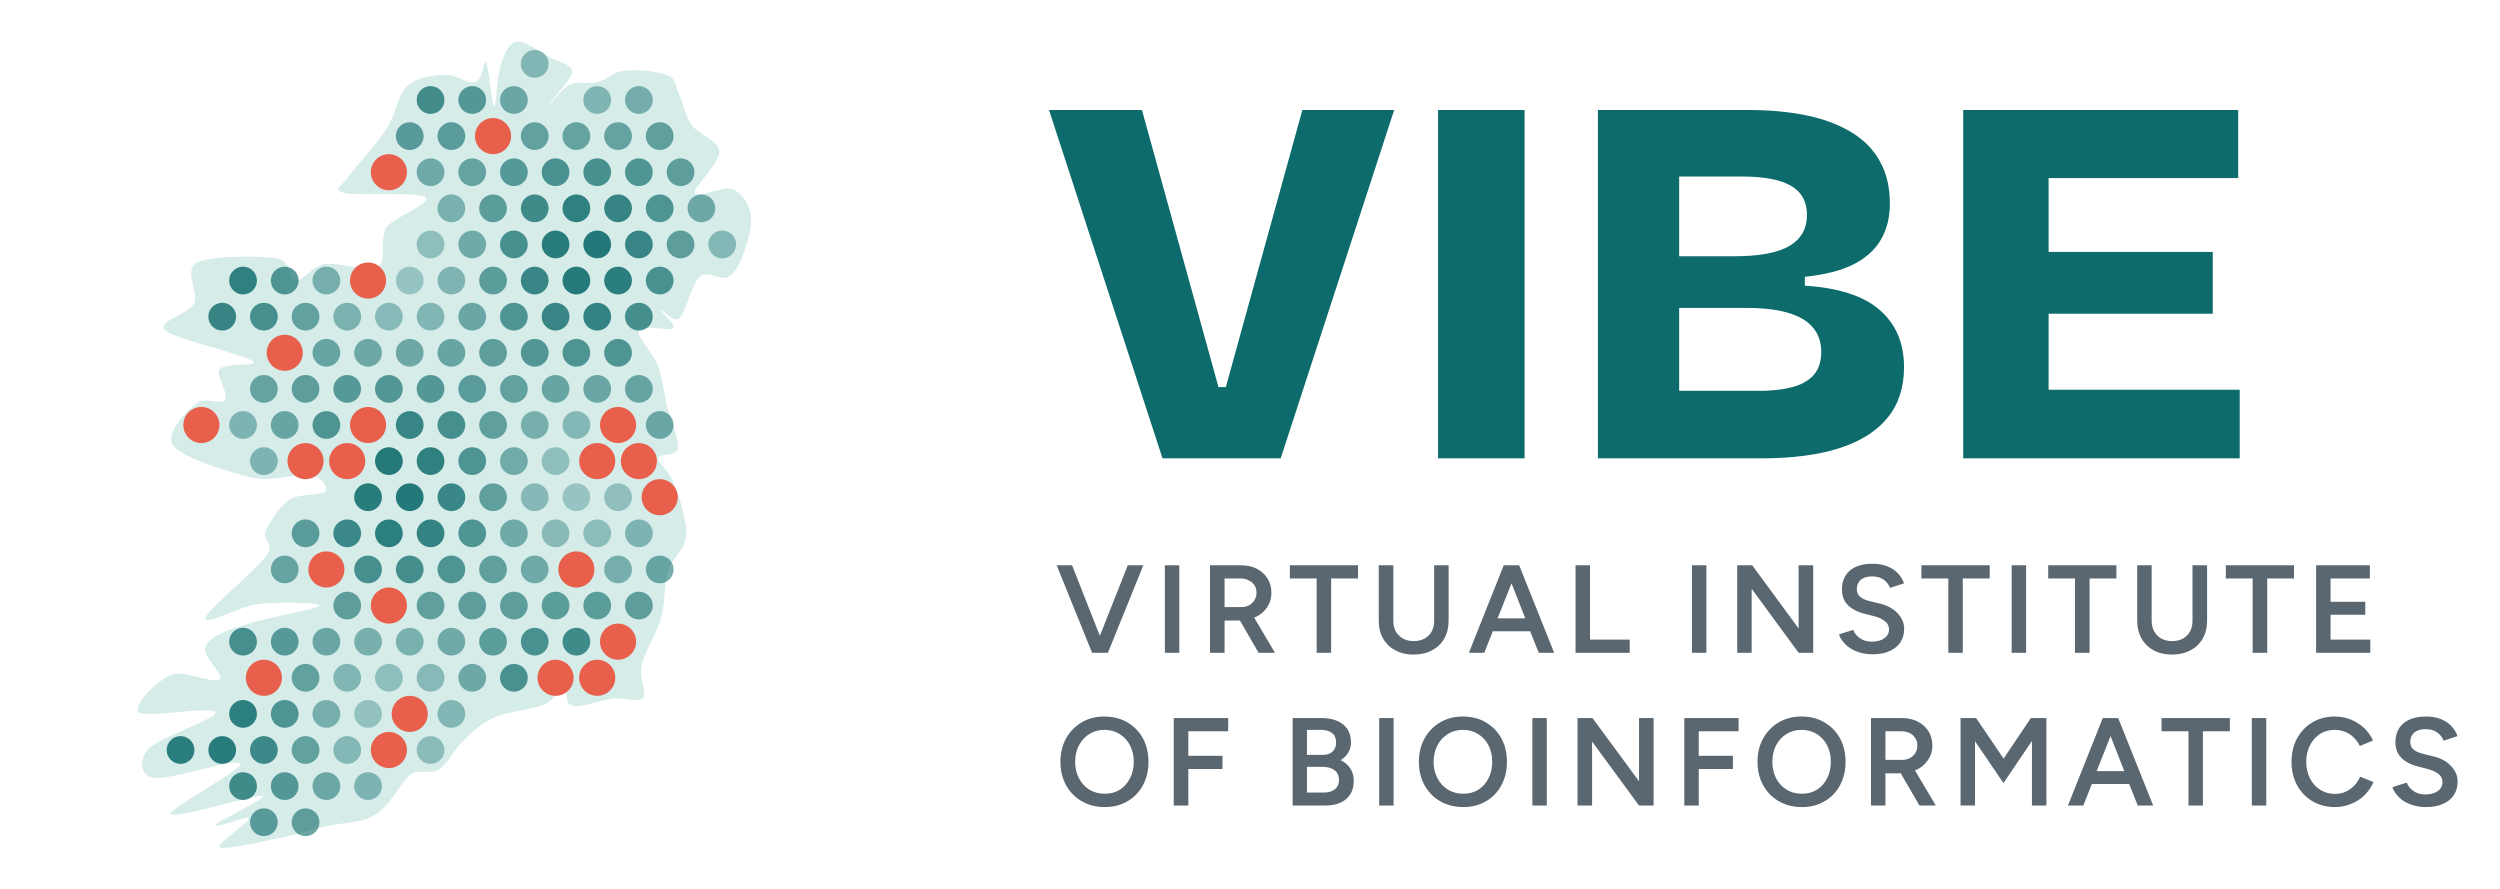
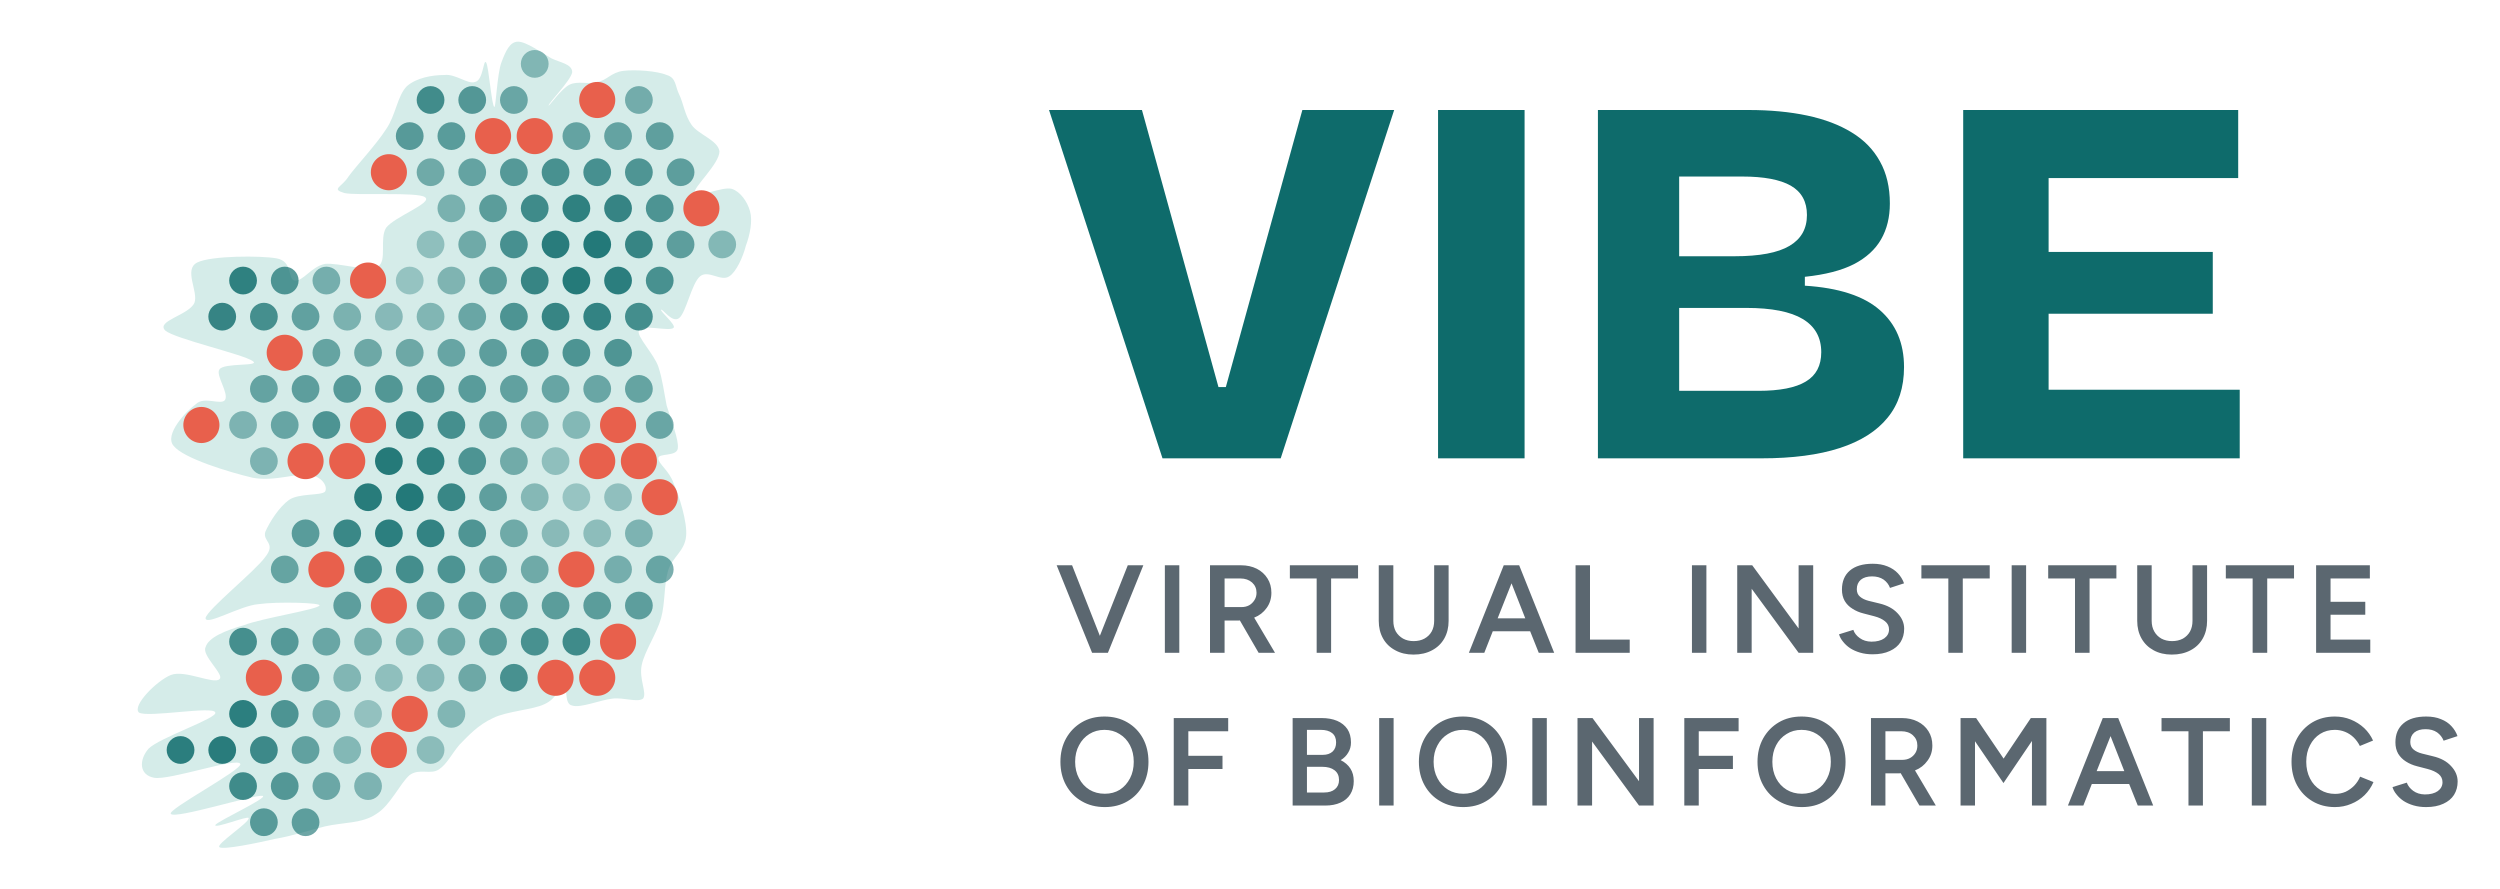
<svg xmlns="http://www.w3.org/2000/svg" viewBox="0 0 180 64" width="360" height="128">
  <g>
    <path d="M37.3 3C37.9 3 39 3.8 39.7 4.2C40.3 4.5 41.2 4.6 41.2 5.2C41.1 5.8 39.5 7.4 39.5 7.6C39.5 7.7 40.4 6.4 41 6.1C41.6 5.8 42.4 6.1 43 5.9C43.7 5.8 44 5.2 44.9 5.1C45.7 5 47.3 5.1 48 5.4C48.7 5.6 48.6 6.2 48.9 6.8C49.2 7.4 49.3 8.3 49.8 9C50.3 9.7 51.7 10.1 51.8 10.9C51.8 11.8 49.9 13.5 50 13.9C50.2 14.3 52 13.4 52.7 13.6C53.3 13.8 53.8 14.5 54 15.2C54.2 15.9 54 16.9 53.7 17.7C53.5 18.5 53 19.6 52.5 19.9C51.9 20.3 51 19.4 50.4 19.9C49.8 20.4 49.4 22.5 48.9 22.9C48.4 23.3 47.7 22.2 47.6 22.3C47.5 22.4 48.7 23.4 48.5 23.6C48.2 23.9 46.2 23.3 46 23.8C45.8 24.2 47.1 25.5 47.4 26.4C47.7 27.3 47.8 28.2 48 29.2C48.3 30.2 48.9 31.7 48.8 32.3C48.7 32.9 47.4 32.6 47.4 33C47.4 33.4 48.2 33.9 48.5 34.8C48.9 35.7 49.5 37.6 49.4 38.6C49.3 39.7 48.4 40.1 48.1 41.1C47.8 42.1 47.9 43.4 47.6 44.5C47.3 45.6 46.4 46.9 46.2 47.9C46 48.9 46.6 49.9 46.3 50.3C45.9 50.6 44.9 50.2 44.1 50.3C43.2 50.4 41.8 51 41.2 50.8C40.6 50.7 40.9 49.5 40.6 49.5C40.2 49.5 40.1 50.3 39.2 50.7C38.4 51.1 36.5 51.2 35.5 51.7C34.4 52.2 33.7 53 33.1 53.6C32.5 54.3 32.2 55 31.6 55.4C31 55.8 30.2 55.3 29.5 55.8C28.8 56.4 28.1 58 27.1 58.6C26.1 59.3 24.7 59.2 23.4 59.5C22.2 59.8 21 60.2 19.8 60.4C18.5 60.7 16.1 61.2 15.8 61C15.5 60.8 18 59.2 17.9 58.9C17.9 58.7 15.4 59.7 15.5 59.4C15.7 59.1 19.4 57.4 18.9 57.3C18.3 57.2 12.6 59 12.3 58.6C12 58.3 17.5 55.4 17.3 55C17.1 54.5 12.2 56.2 11.1 56C10 55.8 10 54.7 10.7 53.9C11.5 53.1 15.7 51.7 15.5 51.3C15.4 50.8 10.6 51.7 10 51.3C9.5 50.8 11.3 49 12.3 48.6C13.3 48.2 15.4 49.3 15.8 48.9C16.2 48.6 14.5 47.2 14.8 46.6C15 45.9 16.2 45.4 17.6 45C18.9 44.5 22.8 43.9 23 43.6C23.2 43.4 20 43.3 18.6 43.5C17.3 43.6 14.8 45.1 14.8 44.5C14.9 43.9 18.4 41.1 19.1 40.1C19.9 39.1 18.9 39 19.1 38.3C19.4 37.6 20.1 36.5 20.8 36C21.5 35.5 23.1 35.7 23.4 35.4C23.6 35.1 23.3 34.4 22.4 34.2C21.5 34 19.8 34.7 18.2 34.4C16.5 34 13.2 33 12.5 32.1C11.8 31.3 13.4 29.6 14.1 29.1C14.7 28.5 15.9 29.2 16.2 28.8C16.5 28.3 15.5 27 15.8 26.6C16.1 26.1 18.8 26.4 18.2 26C17.5 25.5 12.6 24.4 11.9 23.8C11.2 23.1 13.6 22.7 14 21.8C14.3 21 13.2 19.4 14.2 18.9C15.2 18.4 18.8 18.4 19.9 18.6C21.1 18.8 20.7 20.1 21.2 20.2C21.8 20.3 22.4 19.2 23.4 19C24.4 18.9 26.5 19.6 27.2 19.2C27.9 18.8 27.3 17.2 27.8 16.4C28.4 15.6 31.2 14.6 30.6 14.2C30.1 13.8 25.7 14.1 24.8 13.9C23.8 13.6 24.6 13.5 25.1 12.7C25.6 12 27.1 10.4 27.8 9.3C28.5 8.3 28.6 6.9 29.3 6.2C30 5.6 31.1 5.4 32 5.4C32.8 5.3 33.7 6.1 34.2 5.9C34.8 5.8 34.8 4.2 35 4.5C35.2 4.8 35.4 7.7 35.6 7.7C35.7 7.7 35.8 5.3 36.1 4.5C36.4 3.7 36.7 3 37.3 3Z" fill="#D5ECE9" />
    <circle cx="38.5" cy="4.6" r="1" fill="#0E6B6B" fill-opacity="0.42" />
    <circle cx="31" cy="7.2" r="1" fill="#0E6B6B" fill-opacity="0.74" />
    <circle cx="34" cy="7.2" r="1" fill="#0E6B6B" fill-opacity="0.65" />
    <circle cx="37" cy="7.2" r="1" fill="#0E6B6B" fill-opacity="0.54" />
-     <circle cx="43" cy="7.2" r="1" fill="#0E6B6B" fill-opacity="0.43" />
+     <circle cx="43" cy="7.2" r="1.3" fill="#E8604C" />
    <circle cx="46" cy="7.2" r="1" fill="#0E6B6B" fill-opacity="0.49" />
    <circle cx="29.5" cy="9.8" r="1" fill="#0E6B6B" fill-opacity="0.63" />
    <circle cx="32.5" cy="9.8" r="1" fill="#0E6B6B" fill-opacity="0.62" />
    <circle cx="35.5" cy="9.8" r="1.3" fill="#E8604C" />
-     <circle cx="38.5" cy="9.8" r="1" fill="#0E6B6B" fill-opacity="0.58" />
+     <circle cx="38.5" cy="9.8" r="1.3" fill="#E8604C" />
    <circle cx="41.5" cy="9.8" r="1" fill="#0E6B6B" fill-opacity="0.57" />
    <circle cx="44.5" cy="9.8" r="1" fill="#0E6B6B" fill-opacity="0.57" />
    <circle cx="47.5" cy="9.8" r="1" fill="#0E6B6B" fill-opacity="0.59" />
    <circle cx="28" cy="12.4" r="1.3" fill="#E8604C" />
    <circle cx="31" cy="12.4" r="1" fill="#0E6B6B" fill-opacity="0.51" />
    <circle cx="34" cy="12.4" r="1" fill="#0E6B6B" fill-opacity="0.57" />
    <circle cx="37" cy="12.4" r="1" fill="#0E6B6B" fill-opacity="0.64" />
    <circle cx="40" cy="12.4" r="1" fill="#0E6B6B" fill-opacity="0.7" />
    <circle cx="43" cy="12.4" r="1" fill="#0E6B6B" fill-opacity="0.71" />
    <circle cx="46" cy="12.4" r="1" fill="#0E6B6B" fill-opacity="0.67" />
    <circle cx="49" cy="12.4" r="1" fill="#0E6B6B" fill-opacity="0.6" />
    <circle cx="32.5" cy="15" r="1" fill="#0E6B6B" fill-opacity="0.46" />
    <circle cx="35.5" cy="15" r="1" fill="#0E6B6B" fill-opacity="0.61" />
    <circle cx="38.5" cy="15" r="1" fill="#0E6B6B" fill-opacity="0.75" />
    <circle cx="41.5" cy="15" r="1" fill="#0E6B6B" fill-opacity="0.83" />
    <circle cx="44.5" cy="15" r="1" fill="#0E6B6B" fill-opacity="0.8" />
    <circle cx="47.5" cy="15" r="1" fill="#0E6B6B" fill-opacity="0.68" />
-     <circle cx="50.5" cy="15" r="1" fill="#0E6B6B" fill-opacity="0.52" />
+     <circle cx="50.5" cy="15" r="1.3" fill="#E8604C" />
    <circle cx="31" cy="17.6" r="1" fill="#0E6B6B" fill-opacity="0.35" />
    <circle cx="34" cy="17.6" r="1" fill="#0E6B6B" fill-opacity="0.51" />
    <circle cx="37" cy="17.6" r="1" fill="#0E6B6B" fill-opacity="0.71" />
    <circle cx="40" cy="17.6" r="1" fill="#0E6B6B" fill-opacity="0.86" />
    <circle cx="43" cy="17.6" r="1" fill="#0E6B6B" fill-opacity="0.89" />
    <circle cx="46" cy="17.6" r="1" fill="#0E6B6B" fill-opacity="0.79" />
    <circle cx="49" cy="17.6" r="1" fill="#0E6B6B" fill-opacity="0.6" />
    <circle cx="52" cy="17.6" r="1" fill="#0E6B6B" fill-opacity="0.41" />
    <circle cx="17.5" cy="20.2" r="1" fill="#0E6B6B" fill-opacity="0.83" />
    <circle cx="20.5" cy="20.2" r="1" fill="#0E6B6B" fill-opacity="0.68" />
    <circle cx="23.5" cy="20.2" r="1" fill="#0E6B6B" fill-opacity="0.48" />
    <circle cx="26.5" cy="20.2" r="1.3" fill="#E8604C" />
    <circle cx="29.5" cy="20.2" r="1" fill="#0E6B6B" fill-opacity="0.32" />
    <circle cx="32.5" cy="20.2" r="1" fill="#0E6B6B" fill-opacity="0.43" />
    <circle cx="35.5" cy="20.2" r="1" fill="#0E6B6B" fill-opacity="0.61" />
    <circle cx="38.5" cy="20.2" r="1" fill="#0E6B6B" fill-opacity="0.79" />
    <circle cx="41.5" cy="20.2" r="1" fill="#0E6B6B" fill-opacity="0.88" />
    <circle cx="44.5" cy="20.2" r="1" fill="#0E6B6B" fill-opacity="0.85" />
    <circle cx="47.5" cy="20.2" r="1" fill="#0E6B6B" fill-opacity="0.7" />
    <circle cx="16" cy="22.8" r="1" fill="#0E6B6B" fill-opacity="0.8" />
    <circle cx="19" cy="22.8" r="1" fill="#0E6B6B" fill-opacity="0.72" />
    <circle cx="22" cy="22.8" r="1" fill="#0E6B6B" fill-opacity="0.58" />
    <circle cx="25" cy="22.8" r="1" fill="#0E6B6B" fill-opacity="0.45" />
    <circle cx="28" cy="22.8" r="1" fill="#0E6B6B" fill-opacity="0.39" />
    <circle cx="31" cy="22.8" r="1" fill="#0E6B6B" fill-opacity="0.42" />
    <circle cx="34" cy="22.8" r="1" fill="#0E6B6B" fill-opacity="0.54" />
    <circle cx="37" cy="22.8" r="1" fill="#0E6B6B" fill-opacity="0.68" />
    <circle cx="40" cy="22.8" r="1" fill="#0E6B6B" fill-opacity="0.79" />
    <circle cx="43" cy="22.8" r="1" fill="#0E6B6B" fill-opacity="0.81" />
    <circle cx="46" cy="22.8" r="1" fill="#0E6B6B" fill-opacity="0.73" />
    <circle cx="20.5" cy="25.4" r="1.3" fill="#E8604C" />
    <circle cx="23.5" cy="25.4" r="1" fill="#0E6B6B" fill-opacity="0.56" />
    <circle cx="26.5" cy="25.4" r="1" fill="#0E6B6B" fill-opacity="0.52" />
    <circle cx="29.5" cy="25.4" r="1" fill="#0E6B6B" fill-opacity="0.52" />
    <circle cx="32.5" cy="25.4" r="1" fill="#0E6B6B" fill-opacity="0.55" />
    <circle cx="35.5" cy="25.4" r="1" fill="#0E6B6B" fill-opacity="0.6" />
    <circle cx="38.5" cy="25.4" r="1" fill="#0E6B6B" fill-opacity="0.66" />
    <circle cx="41.5" cy="25.4" r="1" fill="#0E6B6B" fill-opacity="0.68" />
    <circle cx="44.5" cy="25.4" r="1" fill="#0E6B6B" fill-opacity="0.67" />
    <circle cx="19" cy="28" r="1" fill="#0E6B6B" fill-opacity="0.57" />
    <circle cx="22" cy="28" r="1" fill="#0E6B6B" fill-opacity="0.6" />
    <circle cx="25" cy="28" r="1" fill="#0E6B6B" fill-opacity="0.64" />
    <circle cx="28" cy="28" r="1" fill="#0E6B6B" fill-opacity="0.66" />
    <circle cx="31" cy="28" r="1" fill="#0E6B6B" fill-opacity="0.65" />
    <circle cx="34" cy="28" r="1" fill="#0E6B6B" fill-opacity="0.62" />
    <circle cx="37" cy="28" r="1" fill="#0E6B6B" fill-opacity="0.58" />
    <circle cx="40" cy="28" r="1" fill="#0E6B6B" fill-opacity="0.55" />
    <circle cx="43" cy="28" r="1" fill="#0E6B6B" fill-opacity="0.54" />
    <circle cx="46" cy="28" r="1" fill="#0E6B6B" fill-opacity="0.56" />
    <circle cx="14.5" cy="30.6" r="1.3" fill="#E8604C" />
    <circle cx="17.5" cy="30.6" r="1" fill="#0E6B6B" fill-opacity="0.44" />
    <circle cx="20.5" cy="30.6" r="1" fill="#0E6B6B" fill-opacity="0.55" />
    <circle cx="23.5" cy="30.6" r="1" fill="#0E6B6B" fill-opacity="0.68" />
    <circle cx="26.5" cy="30.6" r="1.3" fill="#E8604C" />
    <circle cx="29.5" cy="30.6" r="1" fill="#0E6B6B" fill-opacity="0.79" />
    <circle cx="32.5" cy="30.6" r="1" fill="#0E6B6B" fill-opacity="0.72" />
    <circle cx="35.5" cy="30.6" r="1" fill="#0E6B6B" fill-opacity="0.59" />
    <circle cx="38.5" cy="30.6" r="1" fill="#0E6B6B" fill-opacity="0.47" />
    <circle cx="41.5" cy="30.6" r="1" fill="#0E6B6B" fill-opacity="0.41" />
    <circle cx="44.5" cy="30.6" r="1.3" fill="#E8604C" />
    <circle cx="47.5" cy="30.6" r="1" fill="#0E6B6B" fill-opacity="0.54" />
    <circle cx="19" cy="33.2" r="1" fill="#0E6B6B" fill-opacity="0.44" />
    <circle cx="22" cy="33.2" r="1.3" fill="#E8604C" />
    <circle cx="25" cy="33.2" r="1.3" fill="#E8604C" />
    <circle cx="28" cy="33.2" r="1" fill="#0E6B6B" fill-opacity="0.88" />
    <circle cx="31" cy="33.2" r="1" fill="#0E6B6B" fill-opacity="0.83" />
    <circle cx="34" cy="33.2" r="1" fill="#0E6B6B" fill-opacity="0.68" />
    <circle cx="37" cy="33.2" r="1" fill="#0E6B6B" fill-opacity="0.5" />
    <circle cx="40" cy="33.2" r="1" fill="#0E6B6B" fill-opacity="0.35" />
    <circle cx="43" cy="33.2" r="1.3" fill="#E8604C" />
    <circle cx="46" cy="33.2" r="1.3" fill="#E8604C" />
    <circle cx="26.5" cy="35.8" r="1" fill="#0E6B6B" fill-opacity="0.87" />
    <circle cx="29.5" cy="35.8" r="1" fill="#0E6B6B" fill-opacity="0.89" />
    <circle cx="32.5" cy="35.8" r="1" fill="#0E6B6B" fill-opacity="0.78" />
    <circle cx="35.5" cy="35.8" r="1" fill="#0E6B6B" fill-opacity="0.59" />
    <circle cx="38.5" cy="35.8" r="1" fill="#0E6B6B" fill-opacity="0.4" />
    <circle cx="41.5" cy="35.8" r="1" fill="#0E6B6B" fill-opacity="0.31" />
    <circle cx="44.5" cy="35.8" r="1" fill="#0E6B6B" fill-opacity="0.34" />
    <circle cx="47.5" cy="35.8" r="1.3" fill="#E8604C" />
    <circle cx="22" cy="38.4" r="1" fill="#0E6B6B" fill-opacity="0.62" />
    <circle cx="25" cy="38.4" r="1" fill="#0E6B6B" fill-opacity="0.77" />
    <circle cx="28" cy="38.4" r="1" fill="#0E6B6B" fill-opacity="0.84" />
    <circle cx="31" cy="38.4" r="1" fill="#0E6B6B" fill-opacity="0.81" />
    <circle cx="34" cy="38.4" r="1" fill="#0E6B6B" fill-opacity="0.67" />
    <circle cx="37" cy="38.4" r="1" fill="#0E6B6B" fill-opacity="0.51" />
    <circle cx="40" cy="38.4" r="1" fill="#0E6B6B" fill-opacity="0.38" />
    <circle cx="43" cy="38.4" r="1" fill="#0E6B6B" fill-opacity="0.36" />
    <circle cx="46" cy="38.4" r="1" fill="#0E6B6B" fill-opacity="0.44" />
    <circle cx="20.5" cy="41" r="1" fill="#0E6B6B" fill-opacity="0.56" />
    <circle cx="23.5" cy="41" r="1.3" fill="#E8604C" />
    <circle cx="26.5" cy="41" r="1" fill="#0E6B6B" fill-opacity="0.72" />
    <circle cx="29.5" cy="41" r="1" fill="#0E6B6B" fill-opacity="0.73" />
    <circle cx="32.5" cy="41" r="1" fill="#0E6B6B" fill-opacity="0.68" />
    <circle cx="35.5" cy="41" r="1" fill="#0E6B6B" fill-opacity="0.59" />
    <circle cx="38.5" cy="41" r="1" fill="#0E6B6B" fill-opacity="0.51" />
    <circle cx="41.5" cy="41" r="1.3" fill="#E8604C" />
    <circle cx="44.5" cy="41" r="1" fill="#0E6B6B" fill-opacity="0.48" />
    <circle cx="47.5" cy="41" r="1" fill="#0E6B6B" fill-opacity="0.55" />
    <circle cx="25" cy="43.6" r="1" fill="#0E6B6B" fill-opacity="0.6" />
    <circle cx="28" cy="43.6" r="1.3" fill="#E8604C" />
    <circle cx="31" cy="43.6" r="1" fill="#0E6B6B" fill-opacity="0.59" />
    <circle cx="34" cy="43.6" r="1" fill="#0E6B6B" fill-opacity="0.6" />
    <circle cx="37" cy="43.6" r="1" fill="#0E6B6B" fill-opacity="0.6" />
    <circle cx="40" cy="43.6" r="1" fill="#0E6B6B" fill-opacity="0.61" />
    <circle cx="43" cy="43.6" r="1" fill="#0E6B6B" fill-opacity="0.61" />
    <circle cx="46" cy="43.6" r="1" fill="#0E6B6B" fill-opacity="0.6" />
    <circle cx="17.5" cy="46.2" r="1" fill="#0E6B6B" fill-opacity="0.72" />
    <circle cx="20.5" cy="46.2" r="1" fill="#0E6B6B" fill-opacity="0.64" />
    <circle cx="23.5" cy="46.2" r="1" fill="#0E6B6B" fill-opacity="0.54" />
    <circle cx="26.5" cy="46.2" r="1" fill="#0E6B6B" fill-opacity="0.47" />
    <circle cx="29.5" cy="46.2" r="1" fill="#0E6B6B" fill-opacity="0.46" />
    <circle cx="32.5" cy="46.2" r="1" fill="#0E6B6B" fill-opacity="0.51" />
    <circle cx="35.5" cy="46.2" r="1" fill="#0E6B6B" fill-opacity="0.61" />
    <circle cx="38.5" cy="46.2" r="1" fill="#0E6B6B" fill-opacity="0.7" />
    <circle cx="41.5" cy="46.2" r="1" fill="#0E6B6B" fill-opacity="0.75" />
    <circle cx="44.5" cy="46.2" r="1.3" fill="#E8604C" />
    <circle cx="19" cy="48.8" r="1.3" fill="#E8604C" />
    <circle cx="22" cy="48.8" r="1" fill="#0E6B6B" fill-opacity="0.58" />
    <circle cx="25" cy="48.8" r="1" fill="#0E6B6B" fill-opacity="0.42" />
    <circle cx="28" cy="48.8" r="1" fill="#0E6B6B" fill-opacity="0.35" />
    <circle cx="31" cy="48.8" r="1" fill="#0E6B6B" fill-opacity="0.39" />
    <circle cx="34" cy="48.8" r="1" fill="#0E6B6B" fill-opacity="0.52" />
    <circle cx="37" cy="48.8" r="1" fill="#0E6B6B" fill-opacity="0.7" />
    <circle cx="40" cy="48.8" r="1.3" fill="#E8604C" />
    <circle cx="43" cy="48.8" r="1.3" fill="#E8604C" />
    <circle cx="17.5" cy="51.4" r="1" fill="#0E6B6B" fill-opacity="0.84" />
    <circle cx="20.5" cy="51.4" r="1" fill="#0E6B6B" fill-opacity="0.68" />
    <circle cx="23.5" cy="51.4" r="1" fill="#0E6B6B" fill-opacity="0.48" />
    <circle cx="26.5" cy="51.4" r="1" fill="#0E6B6B" fill-opacity="0.33" />
    <circle cx="29.5" cy="51.4" r="1.3" fill="#E8604C" />
    <circle cx="32.5" cy="51.4" r="1" fill="#0E6B6B" fill-opacity="0.42" />
    <circle cx="13" cy="54" r="1" fill="#0E6B6B" fill-opacity="0.85" />
    <circle cx="16" cy="54" r="1" fill="#0E6B6B" fill-opacity="0.86" />
    <circle cx="19" cy="54" r="1" fill="#0E6B6B" fill-opacity="0.76" />
    <circle cx="22" cy="54" r="1" fill="#0E6B6B" fill-opacity="0.58" />
    <circle cx="25" cy="54" r="1" fill="#0E6B6B" fill-opacity="0.41" />
    <circle cx="28" cy="54" r="1.3" fill="#E8604C" />
    <circle cx="31" cy="54" r="1" fill="#0E6B6B" fill-opacity="0.37" />
    <circle cx="17.5" cy="56.6" r="1" fill="#0E6B6B" fill-opacity="0.75" />
    <circle cx="20.5" cy="56.6" r="1" fill="#0E6B6B" fill-opacity="0.65" />
    <circle cx="23.5" cy="56.6" r="1" fill="#0E6B6B" fill-opacity="0.53" />
    <circle cx="26.5" cy="56.6" r="1" fill="#0E6B6B" fill-opacity="0.44" />
    <circle cx="19" cy="59.2" r="1" fill="#0E6B6B" fill-opacity="0.63" />
    <circle cx="22" cy="59.2" r="1" fill="#0E6B6B" fill-opacity="0.6" />
  </g>
  <path d="M92.21 33L83.7 33L75.53 7.92L82.22 7.92L87.73 27.87L88.26 27.87L93.77 7.92L100.38 7.92L92.21 33ZM109.77 33L103.54 33L103.54 7.92L109.77 7.92L109.77 33ZM126.83 33L115.05 33L115.05 7.92L125.88 7.92Q128.24 7.92 130.12 8.32Q132 8.72 133.33 9.54Q134.66 10.35 135.36 11.63Q136.07 12.9 136.07 14.65L136.07 14.65Q136.07 16.13 135.44 17.23Q134.81 18.33 133.48 19.02Q132.15 19.7 129.95 19.93L129.95 19.93L129.95 20.57Q133.6 20.8 135.34 22.32Q137.09 23.84 137.09 26.43L137.09 26.43Q137.09 28.63 135.91 30.07Q134.74 31.52 132.46 32.26Q130.18 33 126.83 33L126.83 33ZM120.9 22.17L120.9 28.14L126.6 28.14Q128.92 28.14 130.02 27.47Q131.13 26.81 131.13 25.36L131.13 25.36Q131.13 23.77 129.8 22.97Q128.47 22.17 125.73 22.17L125.73 22.17L120.9 22.17ZM120.9 12.71L120.9 18.45L124.89 18.45Q127.59 18.45 128.85 17.7Q130.1 16.96 130.1 15.48L130.1 15.48Q130.1 14.04 128.94 13.37Q127.78 12.71 125.43 12.71L125.43 12.71L120.9 12.71ZM161.26 33L141.35 33L141.35 7.92L161.15 7.92L161.15 12.82L147.5 12.82L147.5 18.14L159.32 18.14L159.32 22.59L147.5 22.59L147.5 28.06L161.26 28.06L161.26 33Z" fill="#0E6B6B" />
  <path d="M79.77 47L78.63 47L76.08 40.7L77.19 40.7L79.19 45.78L81.2 40.7L82.32 40.7L79.77 47ZM84.91 47L83.87 47L83.87 40.7L84.91 40.7L84.91 47ZM88.17 47L87.12 47L87.12 40.7L89.35 40.7Q89.99 40.7 90.49 40.95Q90.98 41.2 91.26 41.65Q91.54 42.09 91.54 42.68L91.54 42.68Q91.54 43.3 91.2 43.77Q90.86 44.25 90.3 44.47L90.3 44.47L91.8 47L90.62 47L89.27 44.67Q89.21 44.68 89.16 44.68L89.16 44.68L88.17 44.68L88.17 47ZM88.17 41.65L88.17 43.71L89.39 43.71Q89.7 43.71 89.94 43.58Q90.17 43.45 90.32 43.21Q90.47 42.98 90.47 42.68L90.47 42.68Q90.47 42.23 90.15 41.94Q89.82 41.65 89.31 41.65L89.31 41.65L88.17 41.65ZM95.84 47L94.8 47L94.8 41.65L92.87 41.65L92.87 40.7L97.78 40.7L97.78 41.65L95.84 41.65L95.84 47ZM101.77 47.13L101.77 47.13Q101.02 47.13 100.46 46.82Q99.89 46.52 99.58 45.97Q99.27 45.42 99.27 44.7L99.27 44.7L99.27 40.7L100.32 40.7L100.32 44.7Q100.32 45.14 100.5 45.47Q100.69 45.79 101.02 45.98Q101.35 46.16 101.78 46.16L101.78 46.16Q102.23 46.16 102.56 45.98Q102.9 45.79 103.08 45.47Q103.26 45.14 103.26 44.7L103.26 44.7L103.26 40.7L104.3 40.7L104.3 44.7Q104.3 45.42 103.99 45.97Q103.68 46.52 103.11 46.82Q102.54 47.13 101.77 47.13ZM106.87 47L105.76 47L108.27 40.7L109.38 40.7L111.9 47L110.79 47L110.17 45.45L107.48 45.45L106.87 47ZM108.83 42L107.83 44.52L109.82 44.52L108.83 42ZM117.34 47L113.44 47L113.44 40.7L114.48 40.7L114.48 46.05L117.34 46.05L117.34 47ZM122.86 47L121.82 47L121.82 40.7L122.86 40.7L122.86 47ZM126.12 47L125.08 47L125.08 40.7L126.16 40.7L129.5 45.25L129.5 40.7L130.55 40.7L130.55 47L129.5 47L126.12 42.39L126.12 47ZM134.83 47.11L134.83 47.11Q134.34 47.11 133.93 46.99Q133.52 46.87 133.21 46.67Q132.9 46.46 132.7 46.2Q132.49 45.95 132.41 45.67L132.41 45.67L133.44 45.35Q133.55 45.69 133.9 45.94Q134.24 46.19 134.74 46.2L134.74 46.2Q135.33 46.2 135.67 45.96Q136.01 45.71 136.01 45.32L136.01 45.32Q136.01 44.96 135.72 44.73Q135.44 44.5 134.95 44.37L134.95 44.37L134.18 44.17Q133.73 44.06 133.38 43.83Q133.02 43.61 132.82 43.27Q132.62 42.92 132.62 42.45L132.62 42.45Q132.62 41.57 133.19 41.08Q133.77 40.59 134.84 40.59L134.84 40.59Q135.44 40.59 135.9 40.78Q136.35 40.96 136.65 41.28Q136.95 41.6 137.09 42L137.09 42L136.08 42.33Q135.95 41.97 135.62 41.73Q135.28 41.5 134.79 41.5L134.79 41.5Q134.27 41.5 133.98 41.74Q133.69 41.99 133.69 42.42L133.69 42.42Q133.69 42.77 133.92 42.96Q134.15 43.16 134.54 43.26L134.54 43.26L135.32 43.45Q136.16 43.65 136.63 44.16Q137.1 44.66 137.1 45.27L137.1 45.27Q137.1 45.81 136.84 46.23Q136.58 46.64 136.07 46.87Q135.56 47.11 134.83 47.11ZM141.32 47L140.28 47L140.28 41.65L138.34 41.65L138.34 40.7L143.26 40.7L143.26 41.65L141.32 41.65L141.32 47ZM145.88 47L144.84 47L144.84 40.7L145.88 40.7L145.88 47ZM150.45 47L149.4 47L149.4 41.65L147.47 41.65L147.47 40.7L152.38 40.7L152.38 41.65L150.45 41.65L150.45 47ZM156.37 47.13L156.37 47.13Q155.62 47.13 155.06 46.82Q154.5 46.52 154.19 45.97Q153.88 45.42 153.88 44.7L153.88 44.7L153.88 40.7L154.92 40.7L154.92 44.7Q154.92 45.14 155.11 45.47Q155.29 45.79 155.62 45.98Q155.96 46.16 156.39 46.16L156.39 46.16Q156.83 46.16 157.17 45.98Q157.5 45.79 157.68 45.47Q157.86 45.14 157.86 44.7L157.86 44.7L157.86 40.7L158.91 40.7L158.91 44.7Q158.91 45.42 158.6 45.97Q158.29 46.52 157.72 46.82Q157.14 47.13 156.37 47.13ZM163.24 47L162.19 47L162.19 41.65L160.26 41.65L160.26 40.7L165.17 40.7L165.17 41.65L163.24 41.65L163.24 47ZM170.66 47L166.76 47L166.76 40.7L170.63 40.7L170.63 41.65L167.8 41.65L167.8 43.33L170.3 43.33L170.3 44.26L167.8 44.26L167.8 46.05L170.66 46.05L170.66 47ZM79.55 58.11L79.55 58.11Q78.61 58.11 77.89 57.69Q77.17 57.28 76.76 56.54Q76.35 55.8 76.35 54.85L76.35 54.85Q76.35 53.9 76.76 53.16Q77.17 52.43 77.88 52.01Q78.59 51.59 79.52 51.59L79.52 51.59Q80.45 51.59 81.17 52.01Q81.89 52.43 82.29 53.16Q82.69 53.9 82.69 54.85L82.69 54.85Q82.69 55.8 82.29 56.54Q81.89 57.28 81.18 57.69Q80.47 58.11 79.55 58.11ZM79.55 57.15L79.55 57.15Q80.16 57.15 80.63 56.86Q81.09 56.56 81.36 56.04Q81.63 55.52 81.63 54.85L81.63 54.85Q81.63 54.18 81.36 53.66Q81.09 53.14 80.61 52.85Q80.14 52.55 79.52 52.55L79.52 52.55Q78.91 52.55 78.43 52.85Q77.96 53.14 77.69 53.66Q77.41 54.17 77.41 54.85L77.41 54.85Q77.41 55.52 77.69 56.04Q77.96 56.56 78.44 56.86Q78.92 57.15 79.55 57.15ZM85.56 58L84.51 58L84.51 51.7L88.43 51.7L88.43 52.65L85.56 52.65L85.56 54.42L88.02 54.42L88.02 55.37L85.56 55.37L85.56 58ZM95.42 58L93.07 58L93.07 51.7L95.15 51.7Q95.8 51.7 96.27 51.9Q96.74 52.1 97.01 52.49Q97.27 52.88 97.27 53.46L97.27 53.46Q97.27 53.87 97.07 54.19Q96.88 54.52 96.53 54.73L96.53 54.73Q96.99 54.96 97.23 55.34Q97.47 55.71 97.47 56.24L97.47 56.24Q97.47 56.79 97.22 57.19Q96.97 57.59 96.51 57.79Q96.05 58 95.42 58L95.42 58ZM94.1 55.21L94.1 57.06L95.34 57.06Q95.84 57.06 96.12 56.82Q96.41 56.58 96.41 56.16L96.41 56.16Q96.41 55.71 96.09 55.46Q95.77 55.21 95.2 55.21L95.2 55.21L94.1 55.21ZM94.1 52.55L94.1 54.35L95.24 54.35Q95.69 54.35 95.95 54.11Q96.2 53.87 96.2 53.45L96.2 53.45Q96.2 53.01 95.91 52.78Q95.62 52.55 95.1 52.55L95.1 52.55L94.1 52.55ZM100.34 58L99.3 58L99.3 51.7L100.34 51.7L100.34 58ZM105.36 58.11L105.36 58.11Q104.42 58.11 103.7 57.69Q102.98 57.28 102.57 56.54Q102.16 55.8 102.16 54.85L102.16 54.85Q102.16 53.9 102.57 53.16Q102.98 52.43 103.69 52.01Q104.4 51.59 105.33 51.59L105.33 51.59Q106.27 51.59 106.98 52.01Q107.7 52.43 108.1 53.16Q108.5 53.9 108.5 54.85L108.5 54.85Q108.5 55.8 108.1 56.54Q107.7 57.28 106.99 57.69Q106.28 58.11 105.36 58.11ZM105.36 57.15L105.36 57.15Q105.97 57.15 106.44 56.86Q106.91 56.56 107.17 56.04Q107.44 55.52 107.44 54.85L107.44 54.85Q107.44 54.18 107.17 53.66Q106.9 53.14 106.42 52.85Q105.95 52.55 105.33 52.55L105.33 52.55Q104.72 52.55 104.25 52.85Q103.77 53.14 103.5 53.66Q103.22 54.17 103.22 54.85L103.22 54.85Q103.22 55.52 103.5 56.04Q103.77 56.56 104.26 56.86Q104.74 57.15 105.36 57.15ZM111.37 58L110.33 58L110.33 51.7L111.37 51.7L111.37 58ZM114.63 58L113.58 58L113.58 51.7L114.66 51.7L118.01 56.25L118.01 51.7L119.06 51.7L119.06 58L118.01 58L114.63 53.39L114.63 58ZM122.31 58L121.27 58L121.27 51.7L125.18 51.7L125.18 52.65L122.31 52.65L122.31 54.42L124.77 54.42L124.77 55.37L122.31 55.37L122.31 58ZM129.74 58.11L129.74 58.11Q128.8 58.11 128.08 57.69Q127.36 57.28 126.95 56.54Q126.54 55.8 126.54 54.85L126.54 54.85Q126.54 53.9 126.95 53.16Q127.36 52.43 128.07 52.01Q128.78 51.59 129.71 51.59L129.71 51.59Q130.65 51.59 131.36 52.01Q132.08 52.43 132.48 53.16Q132.88 53.9 132.88 54.85L132.88 54.85Q132.88 55.8 132.48 56.54Q132.08 57.28 131.37 57.69Q130.67 58.11 129.74 58.11ZM129.74 57.15L129.74 57.15Q130.35 57.15 130.82 56.86Q131.29 56.56 131.55 56.04Q131.82 55.52 131.82 54.85L131.82 54.85Q131.82 54.18 131.55 53.66Q131.28 53.14 130.81 52.85Q130.33 52.55 129.71 52.55L129.71 52.55Q129.1 52.55 128.63 52.85Q128.15 53.14 127.88 53.66Q127.61 54.17 127.61 54.85L127.61 54.85Q127.61 55.52 127.88 56.04Q128.15 56.56 128.64 56.86Q129.12 57.15 129.74 57.15ZM135.75 58L134.71 58L134.71 51.7L136.93 51.7Q137.58 51.7 138.07 51.95Q138.57 52.2 138.85 52.65Q139.13 53.09 139.13 53.68L139.13 53.68Q139.13 54.3 138.78 54.77Q138.44 55.25 137.88 55.47L137.88 55.47L139.38 58L138.2 58L136.85 55.67Q136.79 55.68 136.74 55.68L136.74 55.68L135.75 55.68L135.75 58ZM135.75 52.65L135.75 54.71L136.97 54.71Q137.28 54.71 137.52 54.58Q137.76 54.45 137.91 54.21Q138.05 53.98 138.05 53.68L138.05 53.68Q138.05 53.23 137.73 52.94Q137.41 52.65 136.89 52.65L136.89 52.65L135.75 52.65ZM142.2 58L141.16 58L141.16 51.7L142.28 51.7L144.26 54.62L146.22 51.7L147.34 51.7L147.34 58L146.3 58L146.3 53.35L144.25 56.38L142.2 53.37L142.2 58ZM150 58L148.89 58L151.4 51.7L152.51 51.7L155.03 58L153.92 58L153.3 56.45L150.61 56.45L150 58ZM151.96 53L150.96 55.52L152.95 55.52L151.96 53ZM158.61 58L157.57 58L157.57 52.65L155.63 52.65L155.63 51.7L160.55 51.7L160.55 52.65L158.61 52.65L158.61 58ZM163.17 58L162.13 58L162.13 51.7L163.17 51.7L163.17 58ZM168.11 58.11L168.11 58.11Q167.21 58.11 166.5 57.69Q165.79 57.27 165.39 56.54Q164.99 55.8 164.99 54.85L164.99 54.85Q164.99 53.9 165.39 53.16Q165.79 52.43 166.49 52.01Q167.2 51.59 168.11 51.59L168.11 51.59Q168.72 51.59 169.26 51.81Q169.8 52.03 170.22 52.42Q170.63 52.81 170.86 53.32L170.86 53.32L169.91 53.71Q169.74 53.37 169.47 53.1Q169.19 52.83 168.84 52.69Q168.49 52.55 168.11 52.55L168.11 52.55Q167.51 52.55 167.05 52.84Q166.58 53.14 166.32 53.66Q166.05 54.17 166.05 54.85L166.05 54.85Q166.05 55.52 166.32 56.05Q166.58 56.57 167.06 56.87Q167.53 57.16 168.13 57.16L168.13 57.16Q168.53 57.16 168.88 57.01Q169.22 56.85 169.5 56.57Q169.77 56.29 169.93 55.92L169.93 55.92L170.89 56.31Q170.66 56.84 170.25 57.25Q169.83 57.66 169.28 57.88Q168.74 58.11 168.11 58.11ZM174.68 58.11L174.68 58.11Q174.19 58.11 173.78 57.99Q173.37 57.87 173.06 57.67Q172.75 57.46 172.55 57.2Q172.34 56.95 172.26 56.67L172.26 56.67L173.29 56.35Q173.41 56.69 173.75 56.94Q174.09 57.19 174.59 57.2L174.59 57.2Q175.18 57.2 175.52 56.96Q175.86 56.71 175.86 56.32L175.86 56.32Q175.86 55.96 175.58 55.73Q175.29 55.5 174.8 55.37L174.8 55.37L174.03 55.17Q173.59 55.06 173.23 54.83Q172.88 54.61 172.67 54.27Q172.47 53.92 172.47 53.45L172.47 53.45Q172.47 52.57 173.05 52.08Q173.62 51.59 174.69 51.59L174.69 51.59Q175.3 51.59 175.75 51.78Q176.21 51.96 176.5 52.28Q176.8 52.6 176.94 53L176.94 53L175.94 53.33Q175.8 52.97 175.47 52.73Q175.13 52.5 174.64 52.5L174.64 52.5Q174.13 52.5 173.83 52.74Q173.54 52.99 173.54 53.42L173.54 53.42Q173.54 53.77 173.77 53.96Q174 54.16 174.4 54.26L174.4 54.26L175.17 54.45Q176.02 54.65 176.48 55.16Q176.95 55.66 176.95 56.27L176.95 56.27Q176.95 56.81 176.69 57.23Q176.43 57.64 175.92 57.87Q175.41 58.11 174.68 58.11Z" fill="#5B6770" />
</svg>
